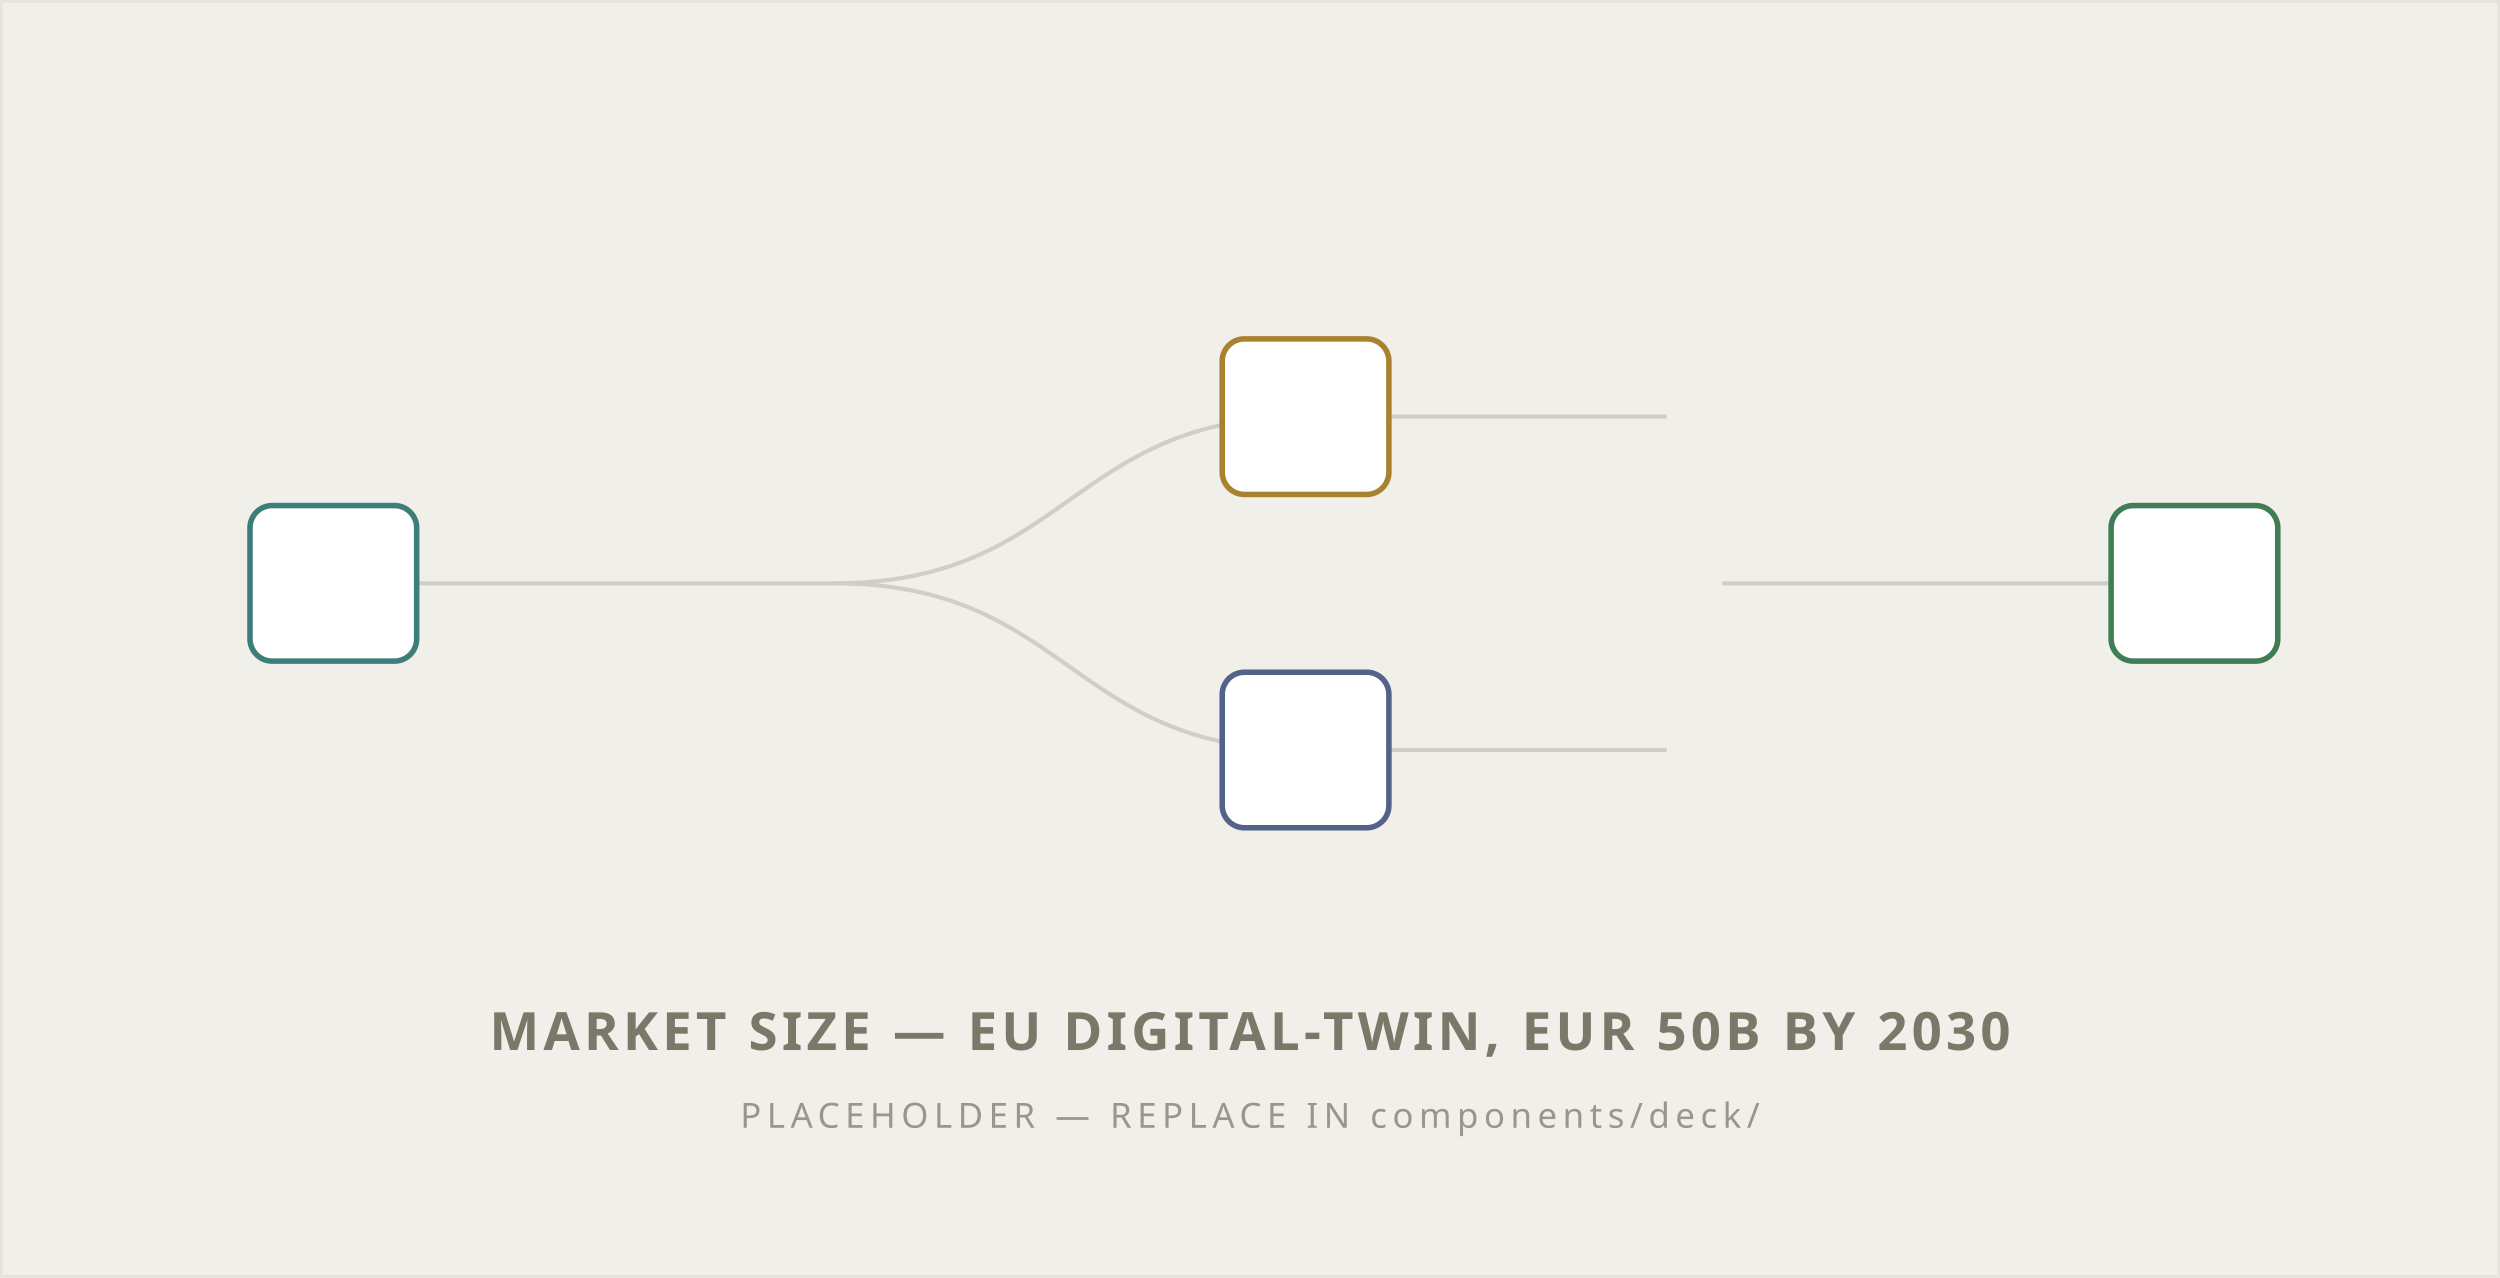
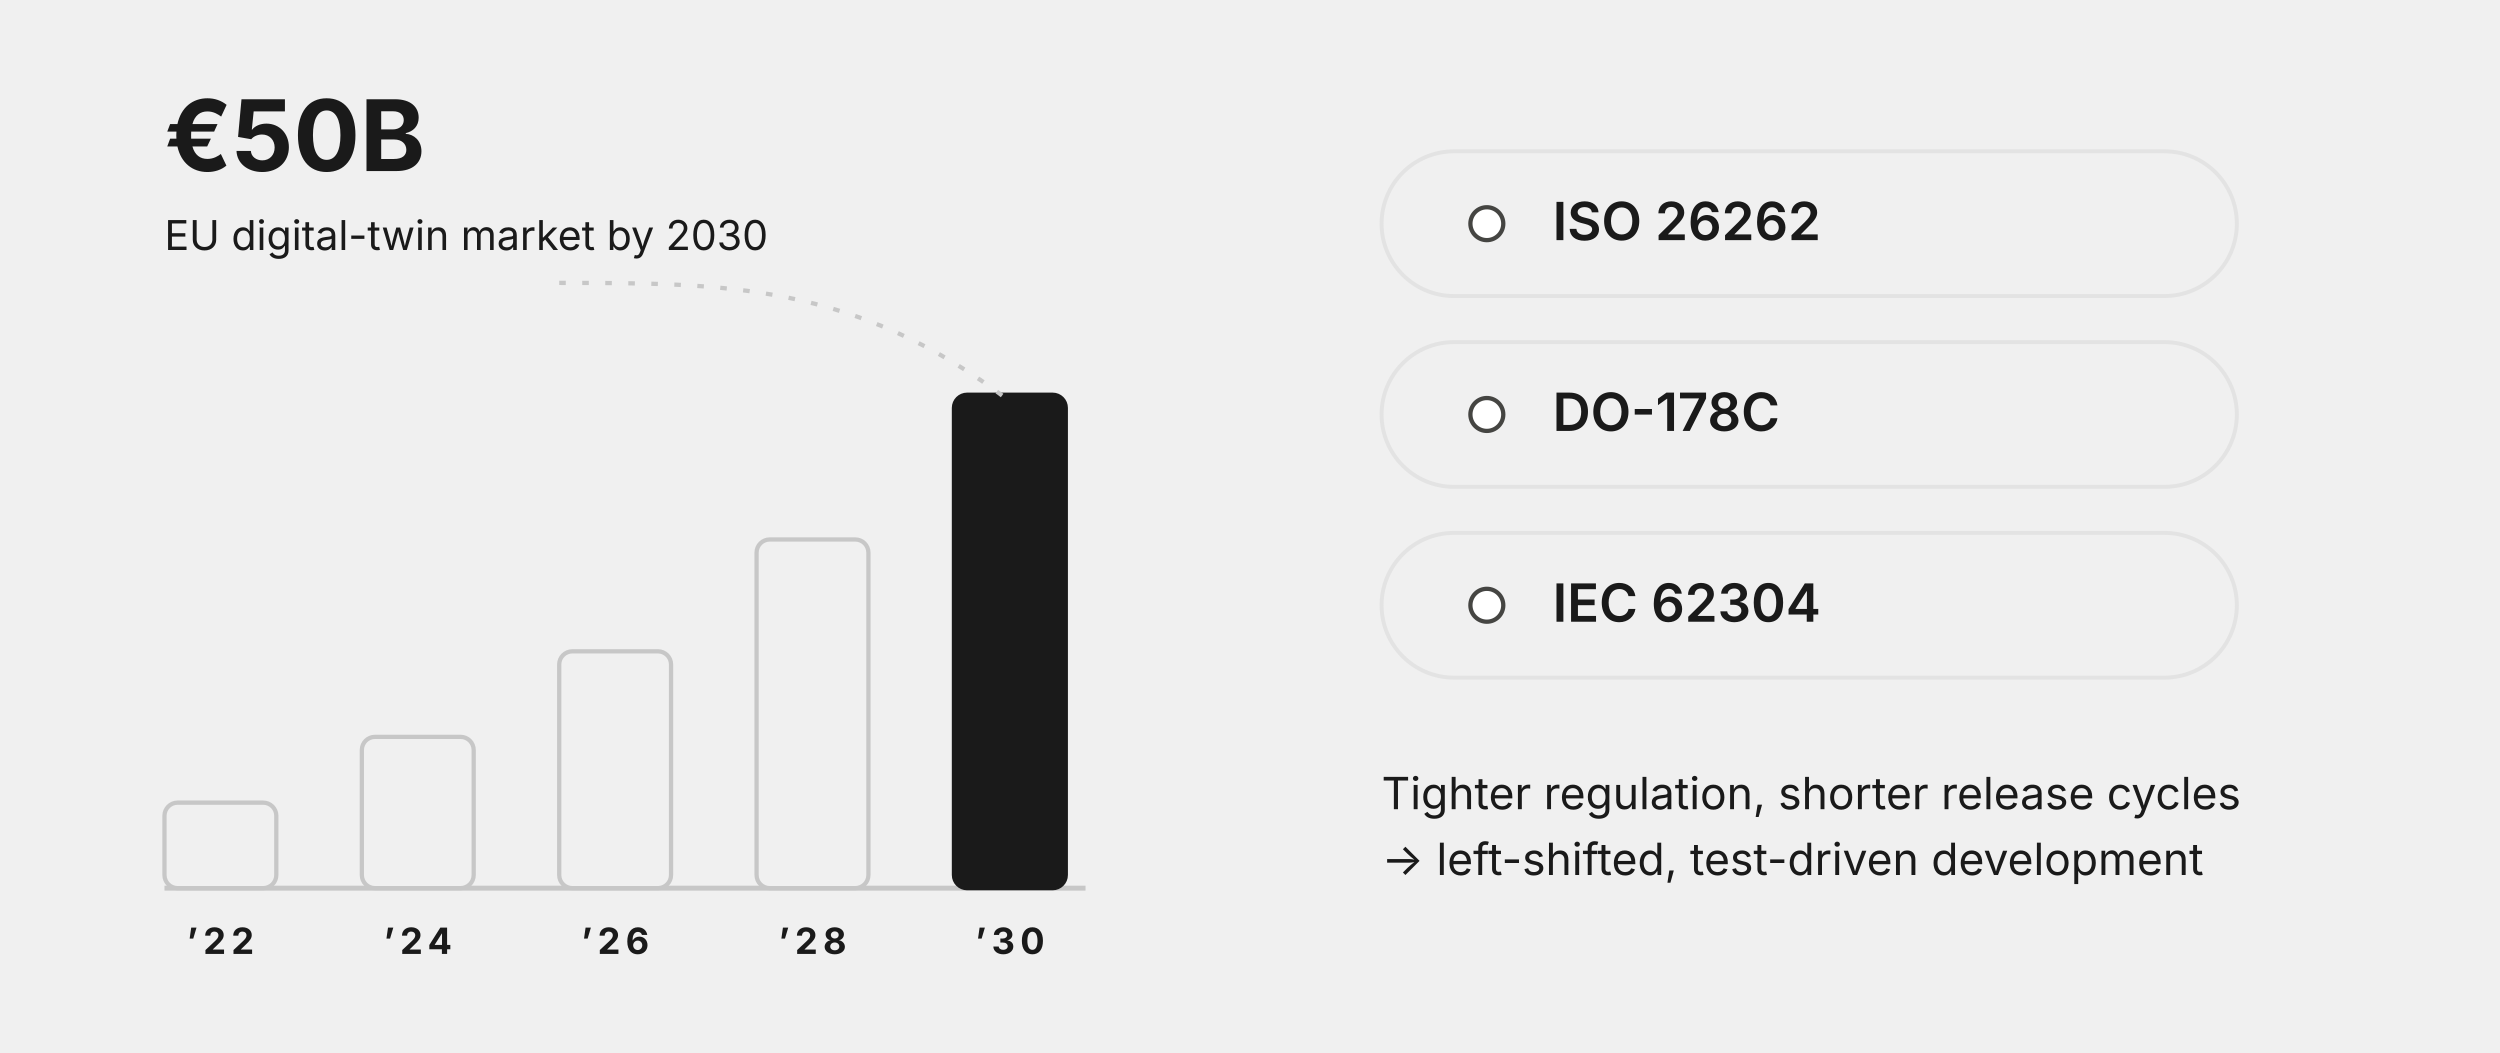
- <svg xmlns="http://www.w3.org/2000/svg" viewBox="0 0 900 460" role="img" aria-label="MARKET SIZE — EU DIGITAL-TWIN, EUR 50B BY 2030 placeholder">
-   <rect width="900" height="460" fill="#F1EFE9" />
-   <rect x="0.5" y="0.5" width="899" height="459" fill="none" stroke="#E7E3DA" />
-   <g stroke="#1A1A1A" stroke-opacity="0.16" stroke-width="1.5" fill="none">
-     <path d="M150 210 H300 M470 150 H600 M470 270 H600 M770 210 H620" />
-     <path d="M300 210 C 385 210, 385 150, 470 150 M300 210 C 385 210, 385 270, 470 270" />
-   </g>
-   <g fill="#FFFFFF" stroke-width="2">
-     <rect x="90" y="182" width="60" height="56" rx="8" stroke="#3F7D78" />
-     <rect x="440" y="122" width="60" height="56" rx="8" stroke="#A9822F" />
-     <rect x="440" y="242" width="60" height="56" rx="8" stroke="#54628A" />
-     <rect x="760" y="182" width="60" height="56" rx="8" stroke="#3F7D55" />
-   </g>
-   <text x="450" y="378" text-anchor="middle" font-family="'Source Sans 3', system-ui, sans-serif" font-size="19" font-weight="700" letter-spacing="1.5" fill="#7C7869">MARKET SIZE — EU DIGITAL-TWIN, EUR 50B BY 2030</text>
-   <text x="450" y="406" text-anchor="middle" font-family="'Source Sans 3', system-ui, sans-serif" font-size="12.5" letter-spacing="2" fill="#9A968C">PLACEHOLDER — REPLACE IN components/deck/</text>
+ <svg xmlns="http://www.w3.org/2000/svg" viewBox="0 0 760 320" role="img" aria-label="A growing EU digital twin market reaching fifty billion euro by 2030, next to the regulations that make left-shifted testing necessary: ISO 26262, DO-178C, IEC 62304">
+   <style>text{font-family:"Source Sans 3", "Source Sans Pro", system-ui, -apple-system, "Segoe UI", sans-serif;fill:#1A1A1A}</style>
+   <line x1="50" y1="270" x2="330" y2="270" stroke="#C7C7C7" stroke-width="1.5" />
+   <rect x="50" y="244" width="34" height="26" rx="4" fill="#F0F0F0" stroke="#C7C7C7" stroke-width="1.3" />
+   <text x="67" y="290" text-anchor="middle" font-size="11" font-weight="700" letter-spacing="1.6" fill="#6B6B6B">’22</text>
+   <rect x="110" y="224" width="34" height="46" rx="4" fill="#F0F0F0" stroke="#C7C7C7" stroke-width="1.3" />
+   <text x="127" y="290" text-anchor="middle" font-size="11" font-weight="700" letter-spacing="1.6" fill="#6B6B6B">’24</text>
+   <rect x="170" y="198" width="34" height="72" rx="4" fill="#F0F0F0" stroke="#C7C7C7" stroke-width="1.3" />
+   <text x="187" y="290" text-anchor="middle" font-size="11" font-weight="700" letter-spacing="1.6" fill="#6B6B6B">’26</text>
+   <rect x="230" y="164" width="34" height="106" rx="4" fill="#F0F0F0" stroke="#C7C7C7" stroke-width="1.3" />
+   <text x="247" y="290" text-anchor="middle" font-size="11" font-weight="700" letter-spacing="1.6" fill="#6B6B6B">’28</text>
+   <rect x="290" y="120" width="34" height="150" rx="4" fill="#1A1A1A" stroke="#1A1A1A" stroke-width="1.3" />
+   <text x="307" y="290" text-anchor="middle" font-size="11" font-weight="700" letter-spacing="1.6" fill="#6B6B6B">’30</text>
+   <text x="50" y="52" text-anchor="start" font-size="30" font-weight="700" letter-spacing="0" fill="#1A1A1A">€50B</text>
+   <text x="50" y="76" text-anchor="start" font-size="12.5" font-weight="400" letter-spacing="0" fill="#6B6B6B">EU digital-twin market by 2030</text>
+   <path d="M170,86 C220,86 260,86 307,122" fill="none" stroke="#C7C7C7" stroke-width="1.3" stroke-dasharray="2 5" />
+   <rect x="420" y="46" width="260" height="44" rx="22.0" ry="22.0" fill="#F0F0F0" stroke="#E3E3E3" stroke-width="1.2" />
+   <circle cx="452" cy="68" r="5" fill="#FFFFFF" stroke="#454542" stroke-width="1.3" />
+   <text x="472" y="73" text-anchor="start" font-size="16" font-weight="600" letter-spacing="0" fill="#1A1A1A">ISO 26262</text>
+   <rect x="420" y="104" width="260" height="44" rx="22.0" ry="22.0" fill="#F0F0F0" stroke="#E3E3E3" stroke-width="1.2" />
+   <circle cx="452" cy="126" r="5" fill="#FFFFFF" stroke="#454542" stroke-width="1.3" />
+   <text x="472" y="131" text-anchor="start" font-size="16" font-weight="600" letter-spacing="0" fill="#1A1A1A">DO-178C</text>
+   <rect x="420" y="162" width="260" height="44" rx="22.0" ry="22.0" fill="#F0F0F0" stroke="#E3E3E3" stroke-width="1.2" />
+   <circle cx="452" cy="184" r="5" fill="#FFFFFF" stroke="#454542" stroke-width="1.3" />
+   <text x="472" y="189" text-anchor="start" font-size="16" font-weight="600" letter-spacing="0" fill="#1A1A1A">IEC 62304</text>
+   <text x="420" y="246" text-anchor="start" font-size="13.5" font-weight="400" letter-spacing="0" fill="#6B6B6B">Tighter regulation, shorter release cycles</text>
+   <text x="420" y="266" text-anchor="start" font-size="13.5" font-weight="400" letter-spacing="0" fill="#6B6B6B">→ left-shifted, test-driven development</text>
</svg>
